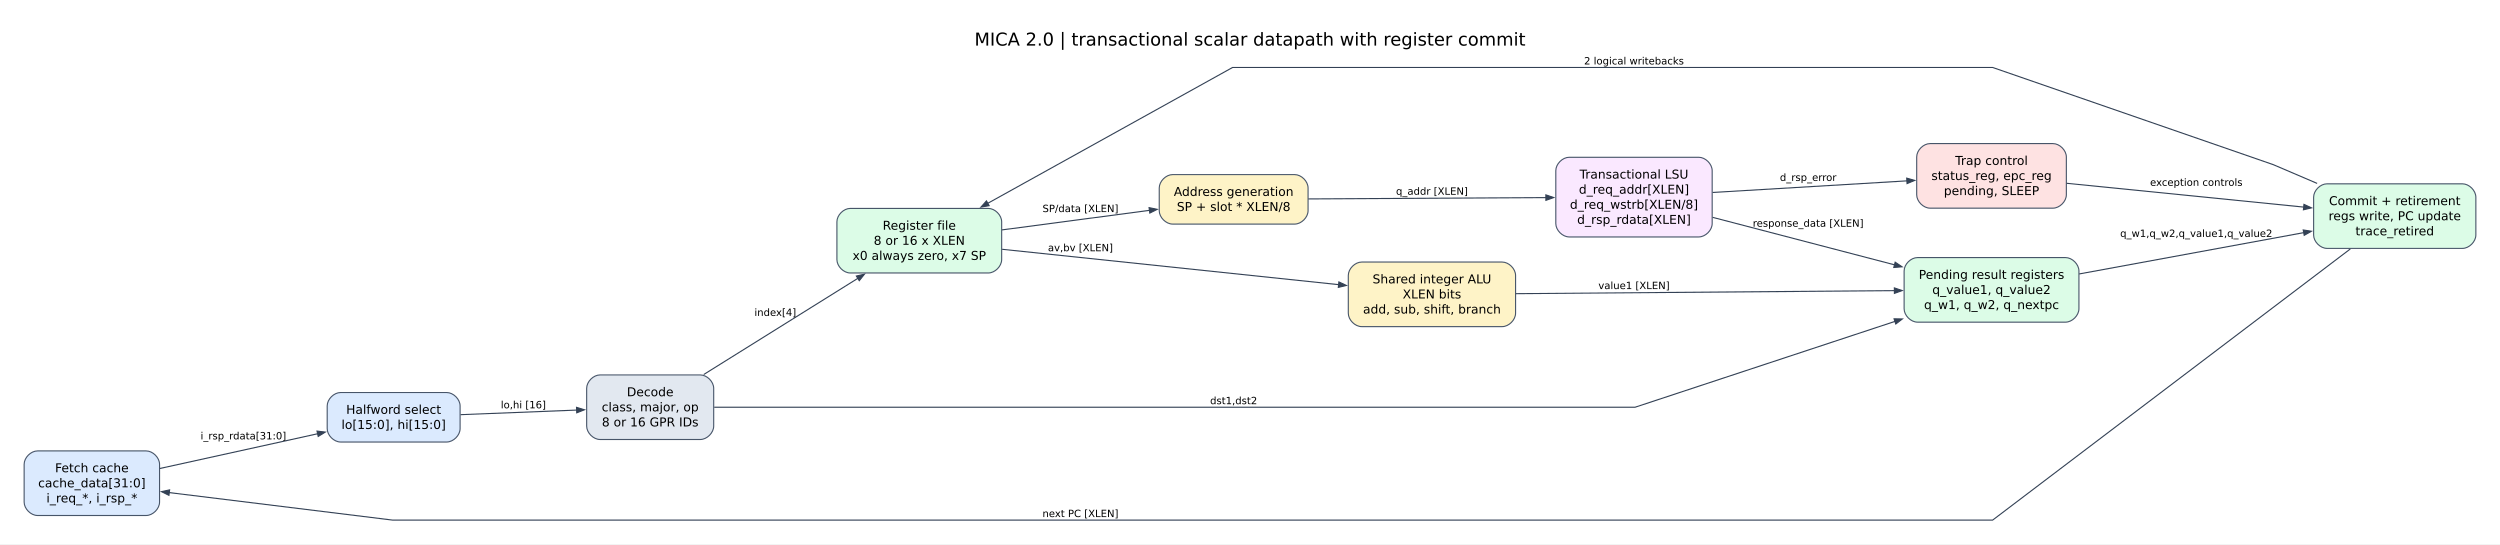
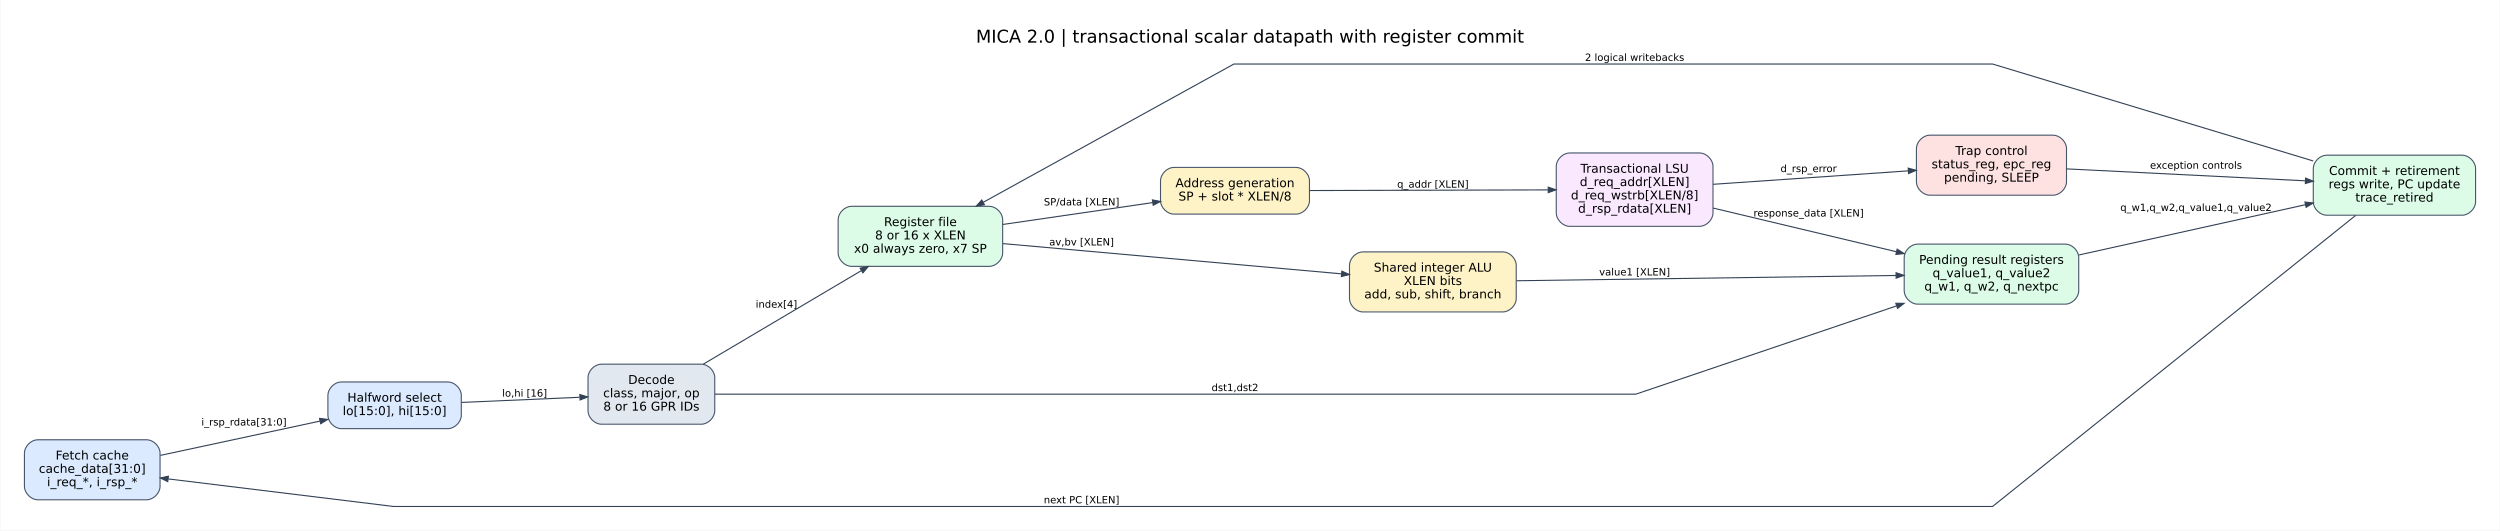
- <svg xmlns="http://www.w3.org/2000/svg" width="2237pt" height="487pt" viewBox="0.00 0.00 2236.98 486.95">
-   <g id="graph0" class="graph" transform="scale(1 1) rotate(0) translate(21.6 465.35)">
-     <polygon fill="white" stroke="none" points="-21.6,21.6 -21.6,-465.35 2215.38,-465.35 2215.38,21.6 -21.6,21.6" />
-     <text text-anchor="middle" x="1096.89" y="-424.55" font-family="DejaVu Sans" font-size="16.00">MICA 2.0 | transactional scalar datapath with register commit</text>
+ <svg xmlns="http://www.w3.org/2000/svg" width="2248pt" height="477pt" viewBox="0.00 0.00 2248.20 477.20">
+   <g id="graph0" class="graph" transform="scale(1 1) rotate(0) translate(21.6 455.6)">
+     <polygon fill="white" stroke="transparent" points="-21.6,21.6 -21.6,-455.6 2226.6,-455.6 2226.6,21.6 -21.6,21.6" />
+     <text text-anchor="middle" x="1102.5" y="-417.2" font-family="DejaVu Sans" font-size="16.00">MICA 2.0 | transactional scalar datapath with register commit</text>
    <g id="node1" class="node">
-       <path fill="#dbeafe" stroke="#475569" d="M109.17,-61.89C109.17,-61.89 12,-61.89 12,-61.89 6,-61.89 0,-55.89 0,-49.89 0,-49.89 0,-16.11 0,-16.11 0,-10.11 6,-4.11 12,-4.11 12,-4.11 109.17,-4.11 109.17,-4.11 115.17,-4.11 121.17,-10.11 121.17,-16.11 121.17,-16.11 121.17,-49.89 121.17,-49.89 121.17,-55.89 115.17,-61.89 109.17,-61.89" />
-       <text text-anchor="middle" x="60.59" y="-42.8" font-family="DejaVu Sans" font-size="11.00">Fetch cache</text>
-       <text text-anchor="middle" x="60.59" y="-29.3" font-family="DejaVu Sans" font-size="11.00">cache_data[31:0]</text>
-       <text text-anchor="middle" x="60.59" y="-15.8" font-family="DejaVu Sans" font-size="11.00">i_req_*, i_rsp_*</text>
+       <path fill="#dbeafe" stroke="#475569" d="M110,-60C110,-60 12,-60 12,-60 6,-60 0,-54 0,-48 0,-48 0,-18 0,-18 0,-12 6,-6 12,-6 12,-6 110,-6 110,-6 116,-6 122,-12 122,-18 122,-18 122,-48 122,-48 122,-54 116,-60 110,-60" />
+       <text text-anchor="middle" x="61" y="-42.2" font-family="DejaVu Sans" font-size="11.00">Fetch cache</text>
+       <text text-anchor="middle" x="61" y="-30.2" font-family="DejaVu Sans" font-size="11.00">cache_data[31:0]</text>
+       <text text-anchor="middle" x="61" y="-18.2" font-family="DejaVu Sans" font-size="11.00">i_req_*, i_rsp_*</text>
    </g>
    <g id="node2" class="node">
-       <path fill="#dbeafe" stroke="#475569" d="M378.09,-114.14C378.09,-114.14 283.17,-114.14 283.17,-114.14 277.17,-114.14 271.17,-108.14 271.17,-102.14 271.17,-102.14 271.17,-81.86 271.17,-81.86 271.17,-75.86 277.17,-69.86 283.17,-69.86 283.17,-69.86 378.09,-69.86 378.09,-69.86 384.09,-69.86 390.09,-75.86 390.09,-81.86 390.09,-81.86 390.09,-102.14 390.09,-102.14 390.09,-108.14 384.09,-114.14 378.09,-114.14" />
-       <text text-anchor="middle" x="330.63" y="-95.05" font-family="DejaVu Sans" font-size="11.00">Halfword select</text>
-       <text text-anchor="middle" x="330.63" y="-81.55" font-family="DejaVu Sans" font-size="11.00">lo[15:0], hi[15:0]</text>
+       <path fill="#dbeafe" stroke="#475569" d="M381,-112C381,-112 285,-112 285,-112 279,-112 273,-106 273,-100 273,-100 273,-82 273,-82 273,-76 279,-70 285,-70 285,-70 381,-70 381,-70 387,-70 393,-76 393,-82 393,-82 393,-100 393,-100 393,-106 387,-112 381,-112" />
+       <text text-anchor="middle" x="333" y="-94.2" font-family="DejaVu Sans" font-size="11.00">Halfword select</text>
+       <text text-anchor="middle" x="333" y="-82.2" font-family="DejaVu Sans" font-size="11.00">lo[15:0], hi[15:0]</text>
    </g>
    <g id="edge1" class="edge">
-       <path fill="none" stroke="#334155" d="M121.41,-46.17C163.3,-55.39 219.31,-67.72 262.69,-77.27" />
-       <polygon fill="#334155" stroke="#334155" points="262.07,-79.64 269.44,-78.75 263.13,-74.85 262.07,-79.64" />
-       <text text-anchor="middle" x="196.17" y="-72.22" font-family="DejaVu Sans" font-size="9.00">i_rsp_rdata[31:0]</text>
+       <path fill="none" stroke="#334155" d="M122.26,-45.94C164.89,-55.1 222.05,-67.38 265.93,-76.81" />
+       <polygon fill="#334155" stroke="#334155" points="265.5,-79.22 272.86,-78.3 266.53,-74.43 265.5,-79.22" />
+       <text text-anchor="middle" x="197.5" y="-72.8" font-family="DejaVu Sans" font-size="9.00">i_rsp_rdata[31:0]</text>
    </g>
    <g id="node3" class="node">
-       <path fill="#e2e8f0" stroke="#475569" d="M605.01,-129.89C605.01,-129.89 515.34,-129.89 515.34,-129.89 509.34,-129.89 503.34,-123.89 503.34,-117.89 503.34,-117.89 503.34,-84.11 503.34,-84.11 503.34,-78.11 509.34,-72.11 515.34,-72.11 515.34,-72.11 605.01,-72.11 605.01,-72.11 611.01,-72.11 617.01,-78.11 617.01,-84.11 617.01,-84.11 617.01,-117.89 617.01,-117.89 617.01,-123.89 611.01,-129.89 605.01,-129.89" />
-       <text text-anchor="middle" x="560.18" y="-110.8" font-family="DejaVu Sans" font-size="11.00">Decode</text>
-       <text text-anchor="middle" x="560.18" y="-97.3" font-family="DejaVu Sans" font-size="11.00">class, major, op</text>
-       <text text-anchor="middle" x="560.18" y="-83.8" font-family="DejaVu Sans" font-size="11.00">8 or 16 GPR IDs</text>
+       <path fill="#e2e8f0" stroke="#475569" d="M609,-128C609,-128 519,-128 519,-128 513,-128 507,-122 507,-116 507,-116 507,-86 507,-86 507,-80 513,-74 519,-74 519,-74 609,-74 609,-74 615,-74 621,-80 621,-86 621,-86 621,-116 621,-116 621,-122 615,-128 609,-128" />
+       <text text-anchor="middle" x="564" y="-110.2" font-family="DejaVu Sans" font-size="11.00">Decode</text>
+       <text text-anchor="middle" x="564" y="-98.2" font-family="DejaVu Sans" font-size="11.00">class, major, op</text>
+       <text text-anchor="middle" x="564" y="-86.2" font-family="DejaVu Sans" font-size="11.00">8 or 16 GPR IDs</text>
    </g>
    <g id="edge2" class="edge">
-       <path fill="none" stroke="#334155" d="M390.52,-94.33C422.45,-95.59 461.96,-97.15 494.71,-98.45" />
-       <polygon fill="#334155" stroke="#334155" points="494.28,-100.88 501.37,-98.71 494.47,-95.99 494.28,-100.88" />
-       <text text-anchor="middle" x="446.72" y="-100.01" font-family="DejaVu Sans" font-size="9.00">lo,hi [16]</text>
+       <path fill="none" stroke="#334155" d="M393.27,-93.59C425.8,-95.01 466.14,-96.77 499.34,-98.22" />
+       <polygon fill="#334155" stroke="#334155" points="499.64,-100.69 506.74,-98.54 499.85,-95.79 499.64,-100.69" />
+       <text text-anchor="middle" x="450" y="-98.8" font-family="DejaVu Sans" font-size="9.00">lo,hi [16]</text>
    </g>
    <g id="node4" class="node">
-       <path fill="#dcfce7" stroke="#475569" d="M862.68,-278.89C862.68,-278.89 739.26,-278.89 739.26,-278.89 733.26,-278.89 727.26,-272.89 727.26,-266.89 727.26,-266.89 727.26,-233.11 727.26,-233.11 727.26,-227.11 733.26,-221.11 739.26,-221.11 739.26,-221.11 862.68,-221.11 862.68,-221.11 868.68,-221.11 874.68,-227.11 874.68,-233.11 874.68,-233.11 874.68,-266.89 874.68,-266.89 874.68,-272.89 868.68,-278.89 862.68,-278.89" />
-       <text text-anchor="middle" x="800.97" y="-259.8" font-family="DejaVu Sans" font-size="11.00">Register file</text>
-       <text text-anchor="middle" x="800.97" y="-246.3" font-family="DejaVu Sans" font-size="11.00">8 or 16 x XLEN</text>
-       <text text-anchor="middle" x="800.97" y="-232.8" font-family="DejaVu Sans" font-size="11.00">x0 always zero, x7 SP</text>
+       <path fill="#dcfce7" stroke="#475569" d="M868,-270C868,-270 744,-270 744,-270 738,-270 732,-264 732,-258 732,-258 732,-228 732,-228 732,-222 738,-216 744,-216 744,-216 868,-216 868,-216 874,-216 880,-222 880,-228 880,-228 880,-258 880,-258 880,-264 874,-270 868,-270" />
+       <text text-anchor="middle" x="806" y="-252.2" font-family="DejaVu Sans" font-size="11.00">Register file</text>
+       <text text-anchor="middle" x="806" y="-240.2" font-family="DejaVu Sans" font-size="11.00">8 or 16 x XLEN</text>
+       <text text-anchor="middle" x="806" y="-228.2" font-family="DejaVu Sans" font-size="11.00">x0 always zero, x7 SP</text>
    </g>
    <g id="edge3" class="edge">
-       <path fill="none" stroke="#334155" d="M608.07,-130.26C647.74,-155.02 704.61,-190.5 746.14,-216.41" />
-       <polygon fill="#334155" stroke="#334155" points="744.66,-218.38 751.9,-220.01 747.26,-214.22 744.66,-218.38" />
-       <text text-anchor="middle" x="672.14" y="-182.67" font-family="DejaVu Sans" font-size="9.00">index[4]</text>
+       <path fill="none" stroke="#334155" d="M610.71,-128.04C651.28,-152.05 710.54,-187.11 752.93,-212.19" />
+       <polygon fill="#334155" stroke="#334155" points="751.78,-214.36 759.05,-215.82 754.28,-210.14 751.78,-214.36" />
+       <text text-anchor="middle" x="676.5" y="-178.8" font-family="DejaVu Sans" font-size="9.00">index[4]</text>
    </g>
    <g id="node8" class="node">
-       <path fill="#dcfce7" stroke="#475569" d="M1826.61,-234.89C1826.61,-234.89 1694.19,-234.89 1694.19,-234.89 1688.19,-234.89 1682.19,-228.89 1682.19,-222.89 1682.19,-222.89 1682.19,-189.11 1682.19,-189.11 1682.19,-183.11 1688.19,-177.11 1694.19,-177.11 1694.19,-177.11 1826.61,-177.11 1826.61,-177.11 1832.61,-177.11 1838.61,-183.11 1838.61,-189.11 1838.61,-189.11 1838.61,-222.89 1838.61,-222.89 1838.61,-228.89 1832.61,-234.89 1826.61,-234.89" />
-       <text text-anchor="middle" x="1760.4" y="-215.8" font-family="DejaVu Sans" font-size="11.00">Pending result registers</text>
-       <text text-anchor="middle" x="1760.4" y="-202.3" font-family="DejaVu Sans" font-size="11.00">q_value1, q_value2</text>
-       <text text-anchor="middle" x="1760.4" y="-188.8" font-family="DejaVu Sans" font-size="11.00">q_w1, q_w2, q_nextpc</text>
+       <path fill="#dcfce7" stroke="#475569" d="M1836,-236C1836,-236 1703,-236 1703,-236 1697,-236 1691,-230 1691,-224 1691,-224 1691,-194 1691,-194 1691,-188 1697,-182 1703,-182 1703,-182 1836,-182 1836,-182 1842,-182 1848,-188 1848,-194 1848,-194 1848,-224 1848,-224 1848,-230 1842,-236 1836,-236" />
+       <text text-anchor="middle" x="1769.5" y="-218.2" font-family="DejaVu Sans" font-size="11.00">Pending result registers</text>
+       <text text-anchor="middle" x="1769.5" y="-206.2" font-family="DejaVu Sans" font-size="11.00">q_value1, q_value2</text>
+       <text text-anchor="middle" x="1769.5" y="-194.2" font-family="DejaVu Sans" font-size="11.00">q_w1, q_w2, q_nextpc</text>
    </g>
    <g id="edge9" class="edge">
-       <path fill="none" stroke="#334155" d="M617.46,-101C688.06,-101 799.97,-101 799.97,-101 799.97,-101 799.97,-101 1441.48,-101 1441.48,-101 1580.03,-146.76 1674.2,-177.86" />
-       <polygon fill="#334155" stroke="#334155" points="1673.18,-180.1 1680.6,-179.97 1674.72,-175.45 1673.18,-180.1" />
-       <text text-anchor="middle" x="1082.27" y="-103.7" font-family="DejaVu Sans" font-size="9.00">dst1,dst2</text>
+       <path fill="none" stroke="#334155" d="M621.27,-101C692.21,-101 805,-101 805,-101 805,-101 805,-101 1449.5,-101 1449.5,-101 1589.64,-148.45 1684.15,-180.44" />
+       <polygon fill="#334155" stroke="#334155" points="1683.46,-182.79 1690.87,-182.72 1685.03,-178.15 1683.46,-182.79" />
+       <text text-anchor="middle" x="1089" y="-103.8" font-family="DejaVu Sans" font-size="9.00">dst1,dst2</text>
    </g>
    <g id="node5" class="node">
-       <path fill="#fef3c7" stroke="#475569" d="M1322.52,-230.89C1322.52,-230.89 1196.85,-230.89 1196.85,-230.89 1190.85,-230.89 1184.85,-224.89 1184.85,-218.89 1184.85,-218.89 1184.85,-185.11 1184.85,-185.11 1184.85,-179.11 1190.85,-173.11 1196.85,-173.11 1196.85,-173.11 1322.52,-173.11 1322.52,-173.11 1328.52,-173.11 1334.52,-179.11 1334.52,-185.11 1334.52,-185.11 1334.52,-218.89 1334.52,-218.89 1334.52,-224.89 1328.52,-230.89 1322.52,-230.89" />
-       <text text-anchor="middle" x="1259.69" y="-211.8" font-family="DejaVu Sans" font-size="11.00">Shared integer ALU</text>
-       <text text-anchor="middle" x="1259.69" y="-198.3" font-family="DejaVu Sans" font-size="11.00">XLEN bits</text>
-       <text text-anchor="middle" x="1259.69" y="-184.8" font-family="DejaVu Sans" font-size="11.00">add, sub, shift, branch</text>
+       <path fill="#fef3c7" stroke="#475569" d="M1330,-229C1330,-229 1204,-229 1204,-229 1198,-229 1192,-223 1192,-217 1192,-217 1192,-187 1192,-187 1192,-181 1198,-175 1204,-175 1204,-175 1330,-175 1330,-175 1336,-175 1342,-181 1342,-187 1342,-187 1342,-217 1342,-217 1342,-223 1336,-229 1330,-229" />
+       <text text-anchor="middle" x="1267" y="-211.2" font-family="DejaVu Sans" font-size="11.00">Shared integer ALU</text>
+       <text text-anchor="middle" x="1267" y="-199.2" font-family="DejaVu Sans" font-size="11.00">XLEN bits</text>
+       <text text-anchor="middle" x="1267" y="-187.2" font-family="DejaVu Sans" font-size="11.00">add, sub, shift, branch</text>
    </g>
    <g id="edge4" class="edge">
-       <path fill="none" stroke="#334155" d="M875.1,-242.31C957.28,-233.68 1090.41,-219.69 1176.23,-210.67" />
-       <polygon fill="#334155" stroke="#334155" points="1176.43,-213.11 1183.14,-209.94 1175.92,-208.23 1176.43,-213.11" />
-       <text text-anchor="middle" x="945.18" y="-240.56" font-family="DejaVu Sans" font-size="9.00">av,bv [XLEN]</text>
+       <path fill="none" stroke="#334155" d="M880.24,-236.46C963.32,-229.04 1098.45,-216.97 1184.72,-209.26" />
+       <polygon fill="#334155" stroke="#334155" points="1185.13,-211.68 1191.88,-208.62 1184.69,-206.8 1185.13,-211.68" />
+       <text text-anchor="middle" x="951" y="-234.8" font-family="DejaVu Sans" font-size="9.00">av,bv [XLEN]</text>
    </g>
    <g id="node6" class="node">
-       <path fill="#fef3c7" stroke="#475569" d="M1136.85,-309.14C1136.85,-309.14 1027.68,-309.14 1027.68,-309.14 1021.68,-309.14 1015.68,-303.14 1015.68,-297.14 1015.68,-297.14 1015.68,-276.86 1015.68,-276.86 1015.68,-270.86 1021.68,-264.86 1027.68,-264.86 1027.68,-264.86 1136.85,-264.86 1136.85,-264.86 1142.85,-264.86 1148.85,-270.86 1148.85,-276.86 1148.85,-276.86 1148.85,-297.14 1148.85,-297.14 1148.85,-303.14 1142.85,-309.14 1136.85,-309.14" />
-       <text text-anchor="middle" x="1082.27" y="-290.05" font-family="DejaVu Sans" font-size="11.00">Address generation</text>
-       <text text-anchor="middle" x="1082.27" y="-276.55" font-family="DejaVu Sans" font-size="11.00">SP + slot * XLEN/8</text>
+       <path fill="#fef3c7" stroke="#475569" d="M1144,-305C1144,-305 1034,-305 1034,-305 1028,-305 1022,-299 1022,-293 1022,-293 1022,-275 1022,-275 1022,-269 1028,-263 1034,-263 1034,-263 1144,-263 1144,-263 1150,-263 1156,-269 1156,-275 1156,-275 1156,-293 1156,-293 1156,-299 1150,-305 1144,-305" />
+       <text text-anchor="middle" x="1089" y="-287.2" font-family="DejaVu Sans" font-size="11.00">Address generation</text>
+       <text text-anchor="middle" x="1089" y="-275.2" font-family="DejaVu Sans" font-size="11.00">SP + slot * XLEN/8</text>
    </g>
    <g id="edge5" class="edge">
-       <path fill="none" stroke="#334155" d="M874.99,-259.67C915.66,-265.06 966.19,-271.75 1007.05,-277.17" />
-       <polygon fill="#334155" stroke="#334155" points="1006.59,-279.58 1013.86,-278.07 1007.24,-274.72 1006.59,-279.58" />
-       <text text-anchor="middle" x="945.18" y="-275.6" font-family="DejaVu Sans" font-size="9.00">SP/data [XLEN]</text>
+       <path fill="none" stroke="#334155" d="M880.1,-253.67C921.6,-259.72 973.39,-267.28 1014.9,-273.33" />
+       <polygon fill="#334155" stroke="#334155" points="1014.71,-275.78 1021.99,-274.37 1015.42,-270.93 1014.71,-275.78" />
+       <text text-anchor="middle" x="951" y="-270.8" font-family="DejaVu Sans" font-size="9.00">SP/data [XLEN]</text>
    </g>
    <g id="edge6" class="edge">
-       <path fill="none" stroke="#334155" d="M1334.81,-202.59C1425.28,-203.32 1577.99,-204.55 1673.51,-205.31" />
-       <polygon fill="#334155" stroke="#334155" points="1673.46,-207.76 1680.48,-205.37 1673.5,-202.86 1673.46,-207.76" />
-       <text text-anchor="middle" x="1440.48" y="-206.7" font-family="DejaVu Sans" font-size="9.00">value1 [XLEN]</text>
+       <path fill="none" stroke="#334155" d="M1342.12,-203.04C1433.31,-204.31 1587.79,-206.47 1683.64,-207.81" />
+       <polygon fill="#334155" stroke="#334155" points="1683.69,-210.26 1690.73,-207.91 1683.76,-205.36 1683.69,-210.26" />
+       <text text-anchor="middle" x="1448.5" y="-207.8" font-family="DejaVu Sans" font-size="9.00">value1 [XLEN]</text>
    </g>
    <g id="node7" class="node">
-       <path fill="#fae8ff" stroke="#475569" d="M1498.44,-324.64C1498.44,-324.64 1382.52,-324.64 1382.52,-324.64 1376.52,-324.64 1370.52,-318.64 1370.52,-312.64 1370.52,-312.64 1370.52,-265.36 1370.52,-265.36 1370.52,-259.36 1376.52,-253.36 1382.52,-253.36 1382.52,-253.36 1498.44,-253.36 1498.44,-253.36 1504.44,-253.36 1510.44,-259.36 1510.44,-265.36 1510.44,-265.36 1510.44,-312.64 1510.44,-312.64 1510.44,-318.64 1504.44,-324.64 1498.44,-324.64" />
-       <text text-anchor="middle" x="1440.48" y="-305.55" font-family="DejaVu Sans" font-size="11.00">Transactional LSU</text>
-       <text text-anchor="middle" x="1440.48" y="-292.05" font-family="DejaVu Sans" font-size="11.00">d_req_addr[XLEN]</text>
-       <text text-anchor="middle" x="1440.48" y="-278.55" font-family="DejaVu Sans" font-size="11.00">d_req_wstrb[XLEN/8]</text>
-       <text text-anchor="middle" x="1440.48" y="-265.05" font-family="DejaVu Sans" font-size="11.00">d_rsp_rdata[XLEN]</text>
+       <path fill="#fae8ff" stroke="#475569" d="M1507,-318C1507,-318 1390,-318 1390,-318 1384,-318 1378,-312 1378,-306 1378,-306 1378,-264 1378,-264 1378,-258 1384,-252 1390,-252 1390,-252 1507,-252 1507,-252 1513,-252 1519,-258 1519,-264 1519,-264 1519,-306 1519,-306 1519,-312 1513,-318 1507,-318" />
+       <text text-anchor="middle" x="1448.5" y="-300.2" font-family="DejaVu Sans" font-size="11.00">Transactional LSU</text>
+       <text text-anchor="middle" x="1448.5" y="-288.2" font-family="DejaVu Sans" font-size="11.00">d_req_addr[XLEN]</text>
+       <text text-anchor="middle" x="1448.5" y="-276.2" font-family="DejaVu Sans" font-size="11.00">d_req_wstrb[XLEN/8]</text>
+       <text text-anchor="middle" x="1448.5" y="-264.2" font-family="DejaVu Sans" font-size="11.00">d_rsp_rdata[XLEN]</text>
    </g>
    <g id="edge7" class="edge">
-       <path fill="none" stroke="#334155" d="M1149.02,-287.37C1209.14,-287.71 1298.13,-288.21 1361.75,-288.56" />
-       <polygon fill="#334155" stroke="#334155" points="1361.63,-291.01 1368.65,-288.6 1361.66,-286.11 1361.63,-291.01" />
-       <text text-anchor="middle" x="1259.69" y="-291.11" font-family="DejaVu Sans" font-size="9.00">q_addr [XLEN]</text>
+       <path fill="none" stroke="#334155" d="M1156.41,-284.19C1217.07,-284.36 1306.76,-284.61 1370.53,-284.78" />
+       <polygon fill="#334155" stroke="#334155" points="1370.78,-287.24 1377.79,-284.81 1370.8,-282.34 1370.78,-287.24" />
+       <text text-anchor="middle" x="1267" y="-286.8" font-family="DejaVu Sans" font-size="9.00">q_addr [XLEN]</text>
    </g>
    <g id="edge8" class="edge">
-       <path fill="none" stroke="#334155" d="M1510.86,-270.89C1558.72,-258.39 1622.68,-241.69 1673.73,-228.37" />
-       <polygon fill="#334155" stroke="#334155" points="1674.18,-230.78 1680.34,-226.64 1672.95,-226.04 1674.18,-230.78" />
-       <text text-anchor="middle" x="1596.32" y="-262.48" font-family="DejaVu Sans" font-size="9.00">response_data [XLEN]</text>
+       <path fill="none" stroke="#334155" d="M1519.11,-268.42C1567.62,-256.86 1632.61,-241.38 1684.08,-229.11" />
+       <polygon fill="#334155" stroke="#334155" points="1684.68,-231.49 1690.92,-227.48 1683.55,-226.72 1684.68,-231.49" />
+       <text text-anchor="middle" x="1605" y="-260.8" font-family="DejaVu Sans" font-size="9.00">response_data [XLEN]</text>
    </g>
    <g id="node10" class="node">
-       <path fill="#fee2e2" stroke="#475569" d="M1815.36,-336.89C1815.36,-336.89 1705.44,-336.89 1705.44,-336.89 1699.44,-336.89 1693.44,-330.89 1693.44,-324.89 1693.44,-324.89 1693.44,-291.11 1693.44,-291.11 1693.44,-285.11 1699.44,-279.11 1705.44,-279.11 1705.44,-279.11 1815.36,-279.11 1815.36,-279.11 1821.36,-279.11 1827.36,-285.11 1827.36,-291.11 1827.36,-291.11 1827.36,-324.89 1827.36,-324.89 1827.36,-330.89 1821.36,-336.89 1815.36,-336.89" />
-       <text text-anchor="middle" x="1760.4" y="-317.8" font-family="DejaVu Sans" font-size="11.00">Trap control</text>
-       <text text-anchor="middle" x="1760.4" y="-304.3" font-family="DejaVu Sans" font-size="11.00">status_reg, epc_reg</text>
-       <text text-anchor="middle" x="1760.4" y="-290.8" font-family="DejaVu Sans" font-size="11.00">pending, SLEEP</text>
+       <path fill="#fee2e2" stroke="#475569" d="M1825,-334C1825,-334 1714,-334 1714,-334 1708,-334 1702,-328 1702,-322 1702,-322 1702,-292 1702,-292 1702,-286 1708,-280 1714,-280 1714,-280 1825,-280 1825,-280 1831,-280 1837,-286 1837,-292 1837,-292 1837,-322 1837,-322 1837,-328 1831,-334 1825,-334" />
+       <text text-anchor="middle" x="1769.5" y="-316.2" font-family="DejaVu Sans" font-size="11.00">Trap control</text>
+       <text text-anchor="middle" x="1769.5" y="-304.2" font-family="DejaVu Sans" font-size="11.00">status_reg, epc_reg</text>
+       <text text-anchor="middle" x="1769.5" y="-292.2" font-family="DejaVu Sans" font-size="11.00">pending, SLEEP</text>
    </g>
    <g id="edge14" class="edge">
-       <path fill="none" stroke="#334155" d="M1510.86,-293.15C1562.28,-296.22 1632.27,-300.4 1684.87,-303.55" />
-       <polygon fill="#334155" stroke="#334155" points="1684.52,-305.98 1691.65,-303.95 1684.81,-301.09 1684.52,-305.98" />
-       <text text-anchor="middle" x="1596.32" y="-303.46" font-family="DejaVu Sans" font-size="9.00">d_rsp_error</text>
+       <path fill="none" stroke="#334155" d="M1519.11,-289.8C1571.04,-293.38 1641.85,-298.27 1694.75,-301.91" />
+       <polygon fill="#334155" stroke="#334155" points="1694.61,-304.36 1701.77,-302.4 1694.95,-299.47 1694.61,-304.36" />
+       <text text-anchor="middle" x="1605" y="-300.8" font-family="DejaVu Sans" font-size="9.00">d_rsp_error</text>
    </g>
    <g id="node9" class="node">
-       <path fill="#dcfce7" stroke="#475569" d="M2181.78,-300.89C2181.78,-300.89 2060.61,-300.89 2060.61,-300.89 2054.61,-300.89 2048.61,-294.89 2048.61,-288.89 2048.61,-288.89 2048.61,-255.11 2048.61,-255.11 2048.61,-249.11 2054.61,-243.11 2060.61,-243.11 2060.61,-243.11 2181.78,-243.11 2181.78,-243.11 2187.78,-243.11 2193.78,-249.11 2193.78,-255.11 2193.78,-255.11 2193.78,-288.89 2193.78,-288.89 2193.78,-294.89 2187.78,-300.89 2181.78,-300.89" />
-       <text text-anchor="middle" x="2121.2" y="-281.8" font-family="DejaVu Sans" font-size="11.00">Commit + retirement</text>
-       <text text-anchor="middle" x="2121.2" y="-268.3" font-family="DejaVu Sans" font-size="11.00">regs write, PC update</text>
-       <text text-anchor="middle" x="2121.2" y="-254.8" font-family="DejaVu Sans" font-size="11.00">trace_retired</text>
+       <path fill="#dcfce7" stroke="#475569" d="M2193,-316C2193,-316 2071,-316 2071,-316 2065,-316 2059,-310 2059,-304 2059,-304 2059,-274 2059,-274 2059,-268 2065,-262 2071,-262 2071,-262 2193,-262 2193,-262 2199,-262 2205,-268 2205,-274 2205,-274 2205,-304 2205,-304 2205,-310 2199,-316 2193,-316" />
+       <text text-anchor="middle" x="2132" y="-298.2" font-family="DejaVu Sans" font-size="11.00">Commit + retirement</text>
+       <text text-anchor="middle" x="2132" y="-286.2" font-family="DejaVu Sans" font-size="11.00">regs write, PC update</text>
+       <text text-anchor="middle" x="2132" y="-274.2" font-family="DejaVu Sans" font-size="11.00">trace_retired</text>
    </g>
    <g id="edge10" class="edge">
-       <path fill="none" stroke="#334155" d="M1838.81,-220.24C1898.13,-231.15 1979.73,-246.16 2039.79,-257.21" />
-       <polygon fill="#334155" stroke="#334155" points="2039.3,-259.61 2046.62,-258.47 2040.18,-254.79 2039.3,-259.61" />
-       <text text-anchor="middle" x="1943.61" y="-253.35" font-family="DejaVu Sans" font-size="9.00">q_w1,q_w2,q_value1,q_value2</text>
+       <path fill="none" stroke="#334155" d="M1848.28,-226.26C1908.47,-239.62 1991.49,-258.04 2051.99,-271.47" />
+       <polygon fill="#334155" stroke="#334155" points="2051.51,-273.87 2058.88,-273 2052.58,-269.09 2051.51,-273.87" />
+       <text text-anchor="middle" x="1953.5" y="-265.8" font-family="DejaVu Sans" font-size="9.00">q_w1,q_w2,q_value1,q_value2</text>
    </g>
    <g id="edge12" class="edge">
-       <path fill="none" stroke="#334155" d="M2081.46,-242.63C1988.68,-172.3 1761.4,0 1761.4,0 329.63,0 329.63,0 329.63,0 329.63,0 208.84,-14.87 129.43,-24.65" />
-       <polygon fill="#334155" stroke="#334155" points="129.56,-22.16 122.91,-25.45 130.16,-27.03 129.56,-22.16" />
-       <text text-anchor="middle" x="945.18" y="-2.7" font-family="DejaVu Sans" font-size="9.00">next PC [XLEN]</text>
+       <path fill="none" stroke="#334155" d="M2097.09,-261.81C2007.34,-189.87 1770.5,0 1770.5,0 332,0 332,0 332,0 332,0 209.35,-14.99 129.38,-24.77" />
+       <polygon fill="#334155" stroke="#334155" points="128.91,-22.35 122.26,-25.64 129.5,-27.22 128.91,-22.35" />
+       <text text-anchor="middle" x="951" y="-2.8" font-family="DejaVu Sans" font-size="9.00">next PC [XLEN]</text>
    </g>
    <g id="edge11" class="edge">
-       <path fill="none" stroke="#334155" d="M2051.75,-301.26C2030.54,-310.34 2012.61,-318 2012.61,-318 2012.61,-318 1761.4,-405 1761.4,-405 1081.27,-405 1081.27,-405 1081.27,-405 1081.27,-405 944.2,-328.93 862.11,-283.38" />
-       <polygon fill="#334155" stroke="#334155" points="863.46,-281.33 856.16,-280.07 861.09,-285.61 863.46,-281.33" />
-       <text text-anchor="middle" x="1440.48" y="-407.7" font-family="DejaVu Sans" font-size="9.00">2 logical writebacks</text>
+       <path fill="none" stroke="#334155" d="M2058.91,-310.8C1953.71,-342.6 1770.5,-398 1770.5,-398 1088,-398 1088,-398 1088,-398 1088,-398 944.44,-318.81 862.54,-273.64" />
+       <polygon fill="#334155" stroke="#334155" points="863.58,-271.41 856.27,-270.18 861.21,-275.7 863.58,-271.41" />
+       <text text-anchor="middle" x="1448.5" y="-400.8" font-family="DejaVu Sans" font-size="9.00">2 logical writebacks</text>
    </g>
    <g id="edge13" class="edge">
-       <path fill="none" stroke="#334155" d="M1827.63,-301.36C1887.51,-295.35 1975.82,-286.49 2039.74,-280.07" />
-       <polygon fill="#334155" stroke="#334155" points="2039.97,-282.51 2046.69,-279.38 2039.48,-277.64 2039.97,-282.51" />
-       <text text-anchor="middle" x="1943.61" y="-299.06" font-family="DejaVu Sans" font-size="9.00">exception controls</text>
+       <path fill="none" stroke="#334155" d="M1837.04,-303.68C1897.67,-300.65 1987.31,-296.17 2051.65,-292.96" />
+       <polygon fill="#334155" stroke="#334155" points="2052.1,-295.39 2058.97,-292.6 2051.86,-290.5 2052.1,-295.39" />
+       <text text-anchor="middle" x="1953.5" y="-303.8" font-family="DejaVu Sans" font-size="9.00">exception controls</text>
    </g>
  </g>
</svg>
